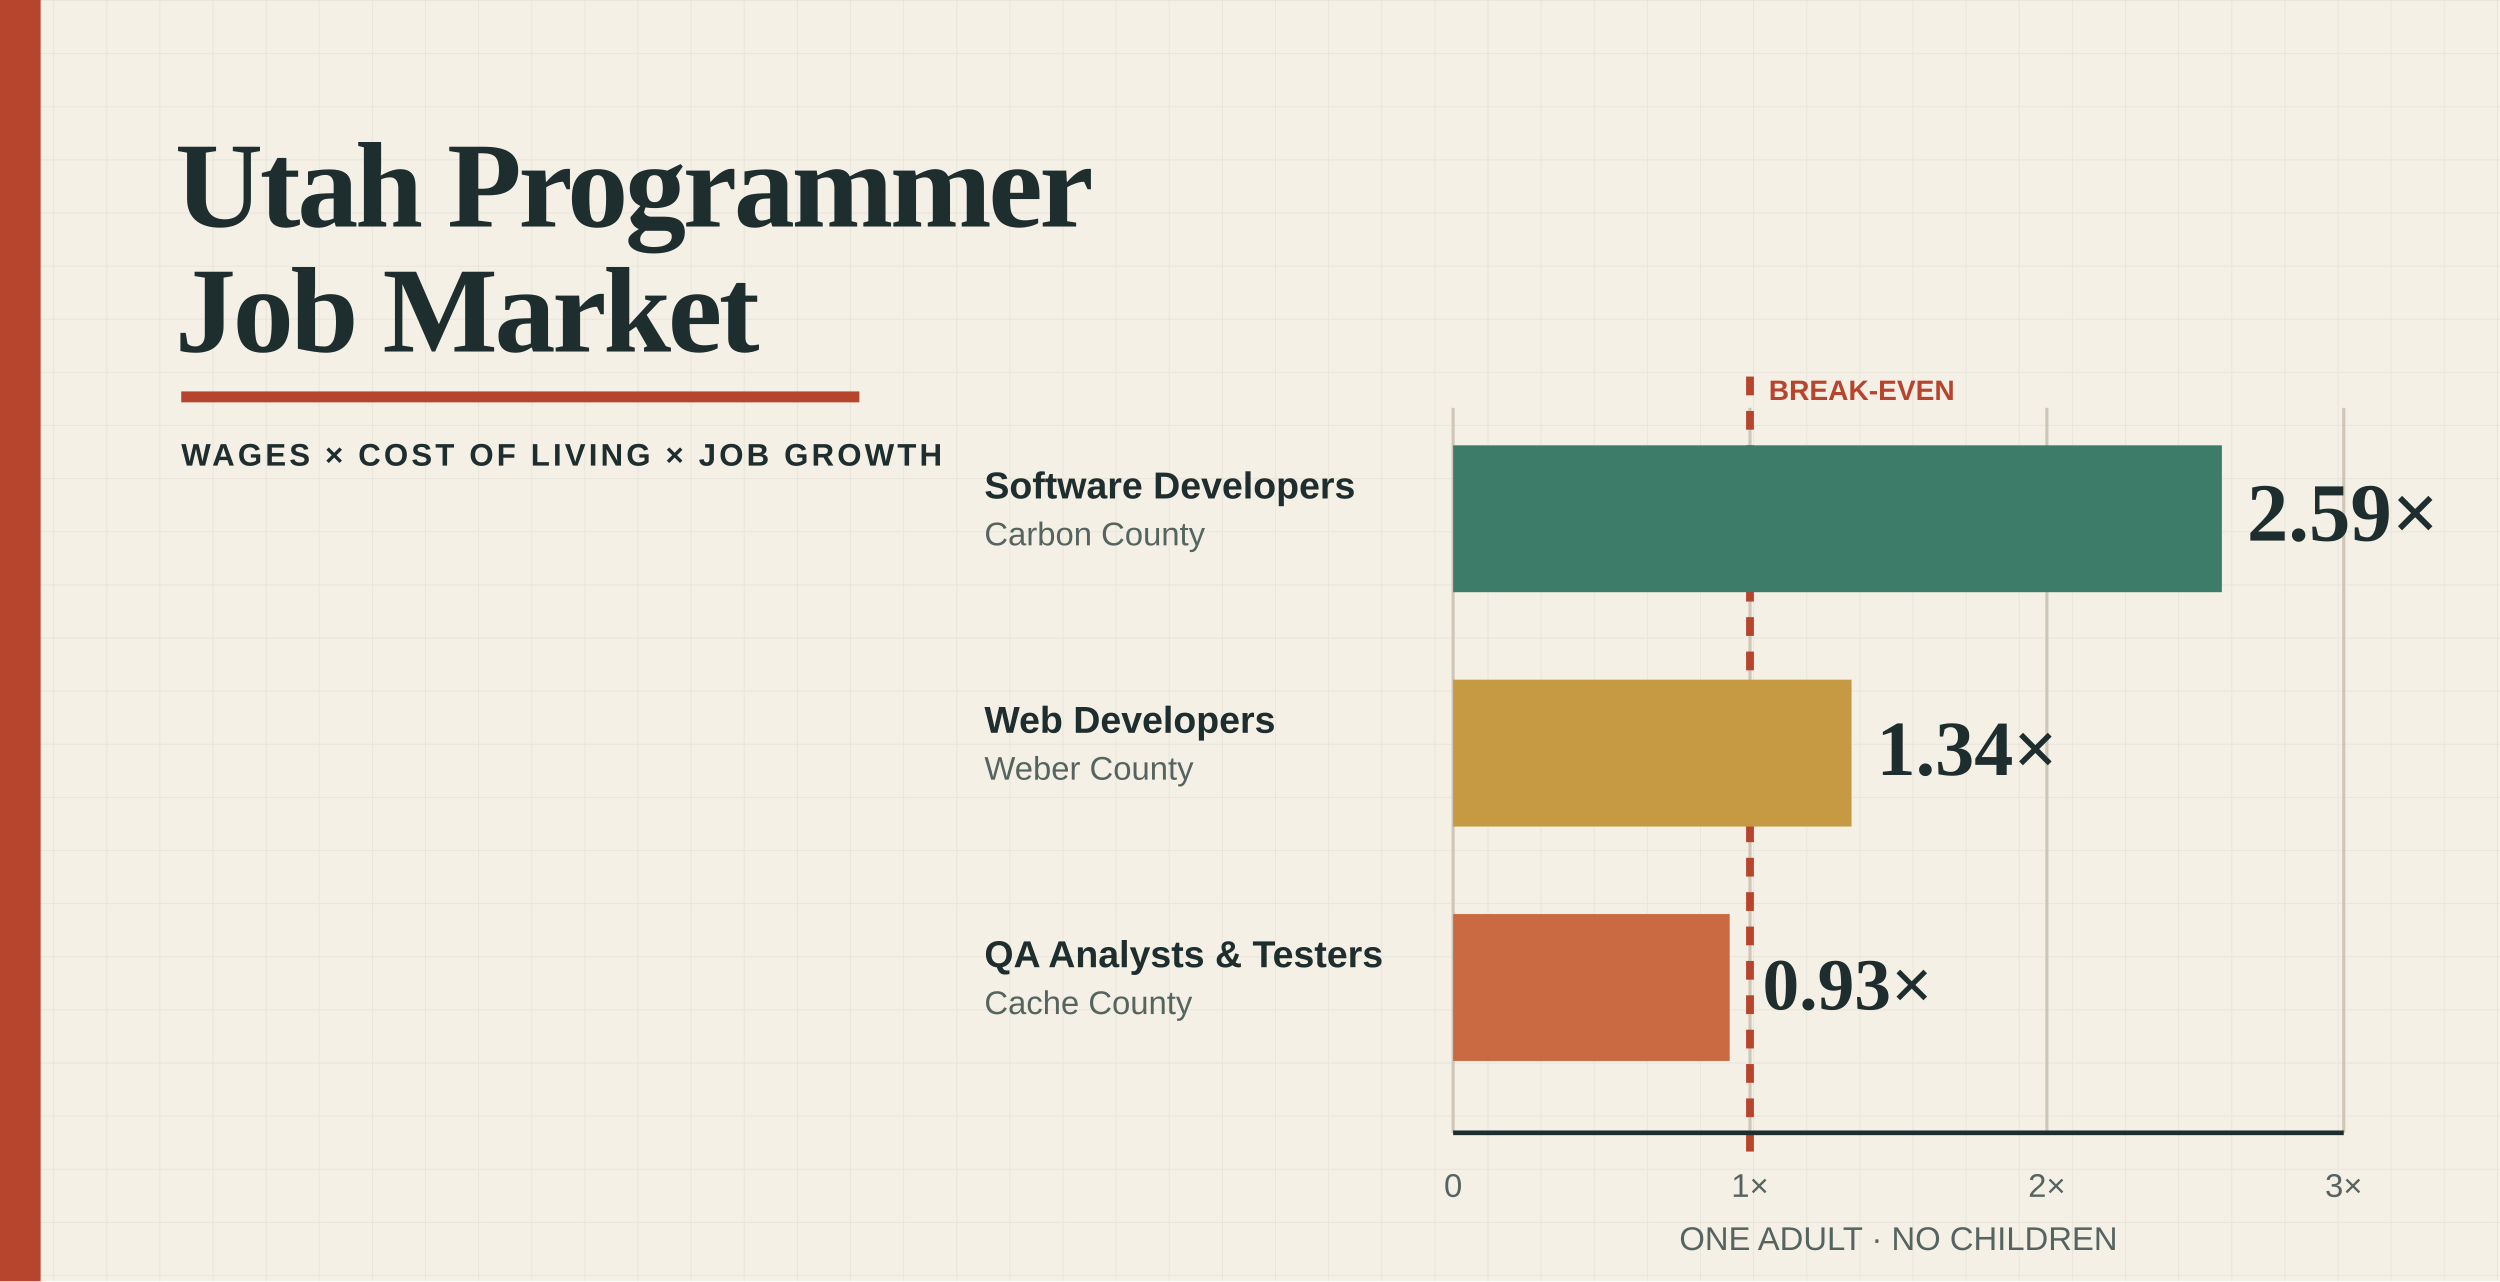
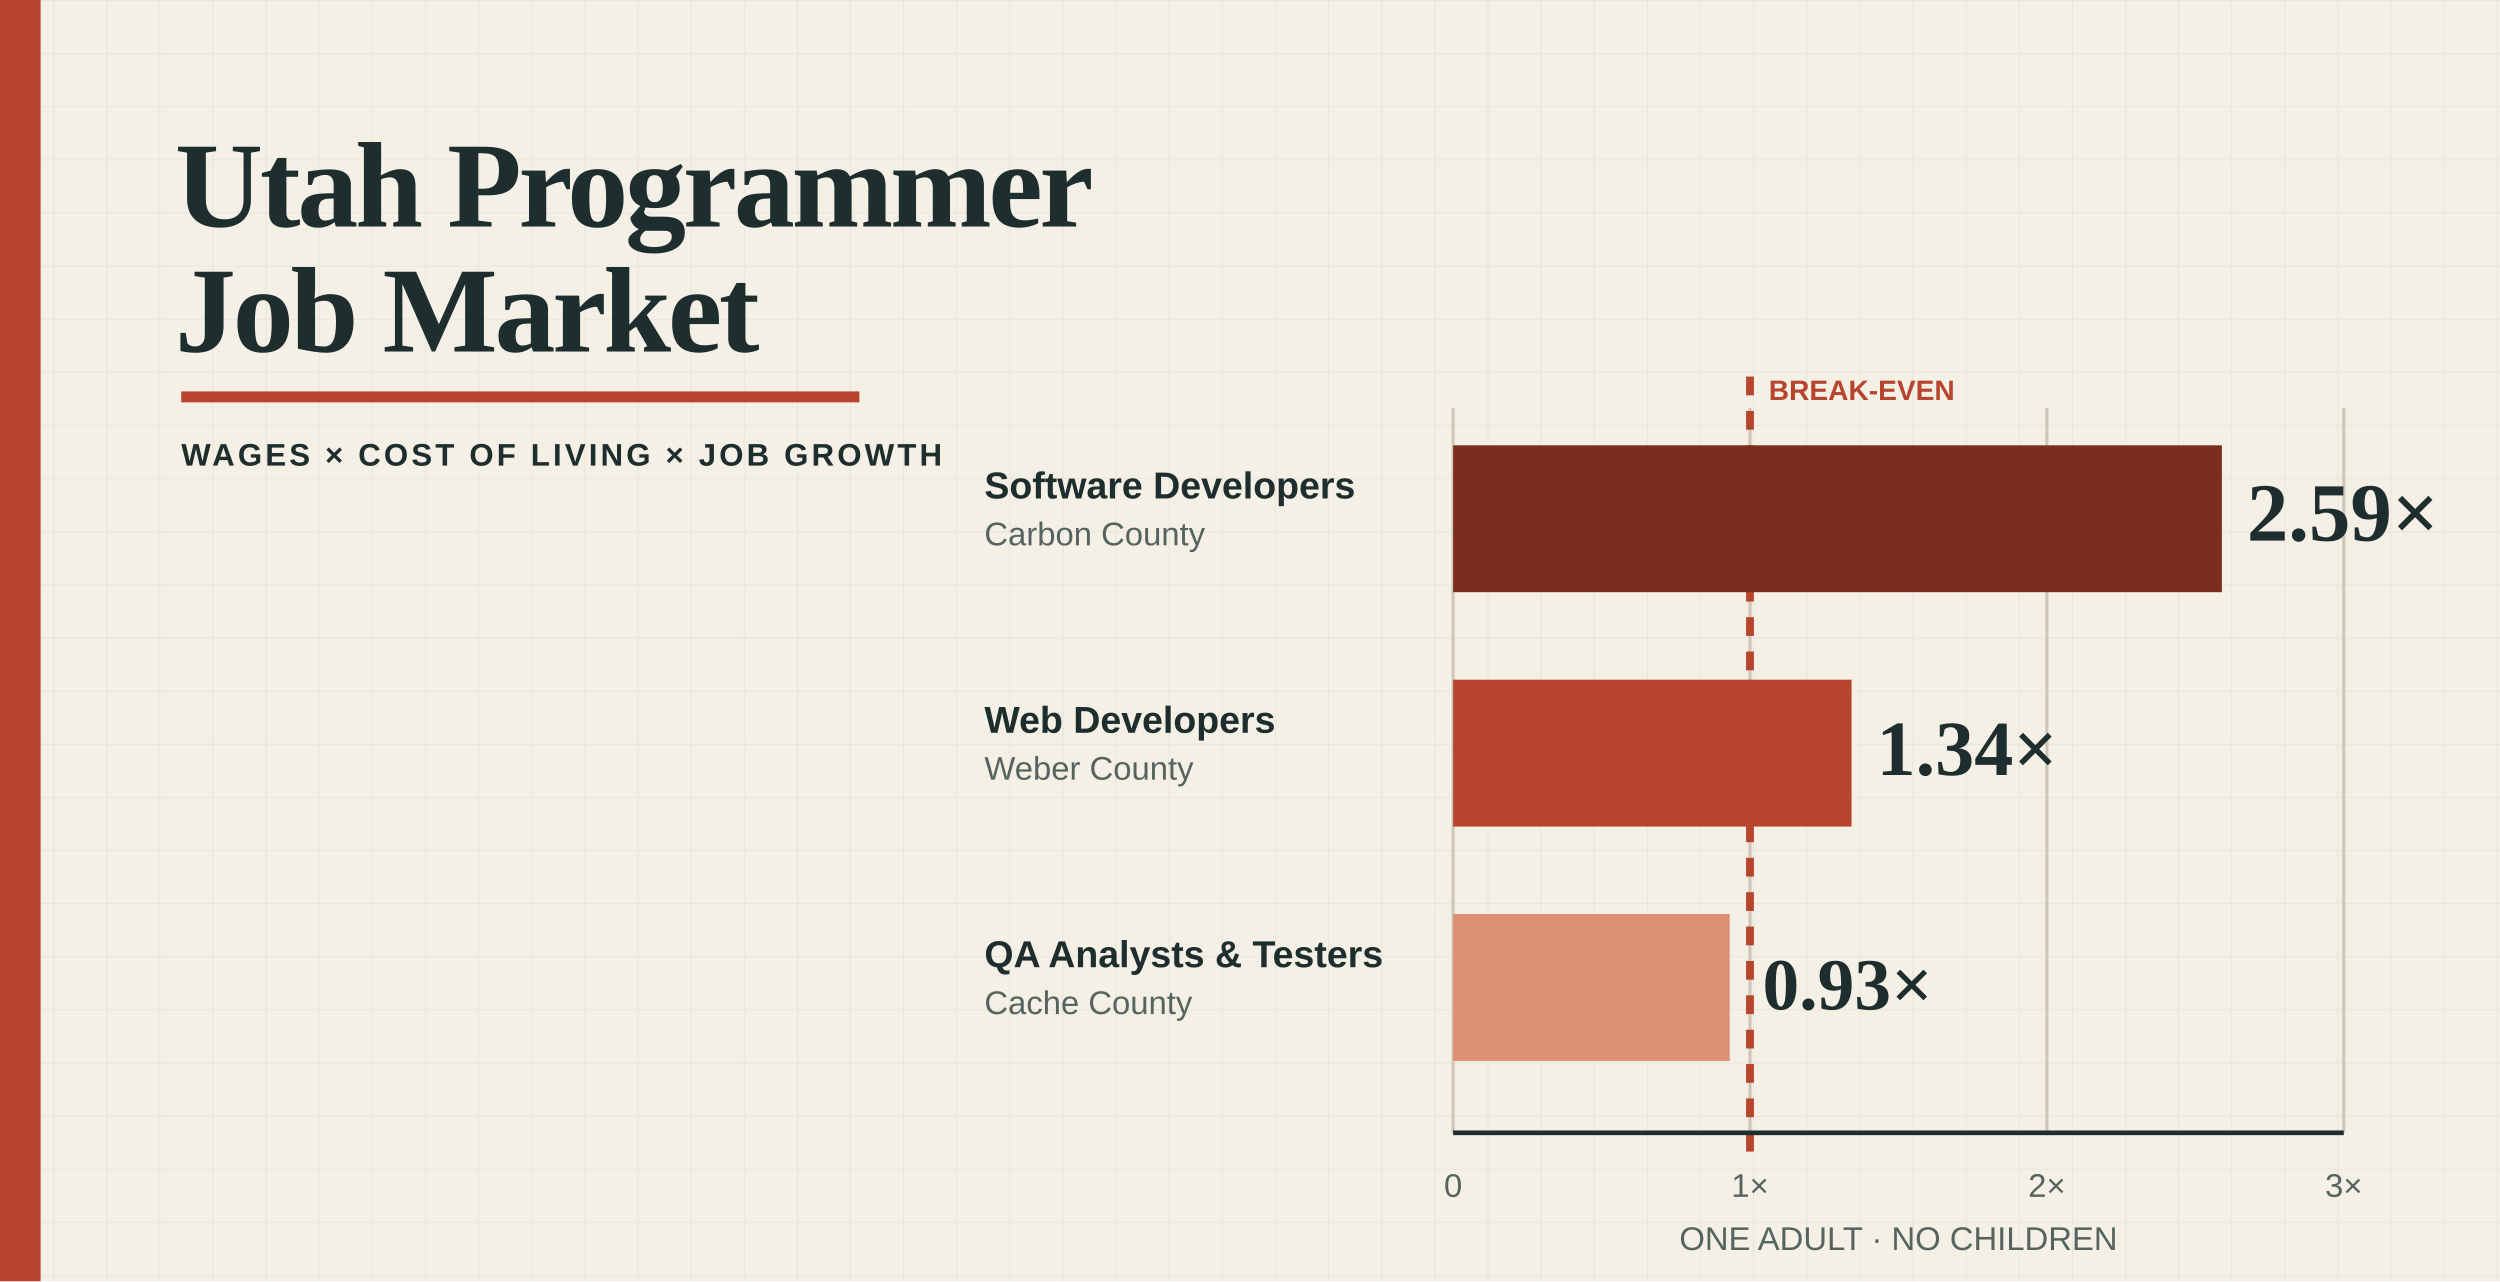
<svg xmlns="http://www.w3.org/2000/svg" width="1600" height="820" viewBox="0 0 1600 820" role="img" aria-labelledby="title desc">
  <defs>
    <pattern id="paperGrid" width="34" height="34" patternUnits="userSpaceOnUse">
      <path d="M34 0H0V34" fill="none" stroke="#1E2D2D" stroke-opacity="0.07" stroke-width="1" />
    </pattern>
  </defs>
  <rect width="1600" height="820" fill="#F4F0E6" />
  <rect width="1600" height="820" fill="url(#paperGrid)" />
  <rect x="0" y="0" width="26" height="820" fill="#B7442D" />
  <g fill="#1E2D2D">
    <text x="112" y="145" font-family="Georgia, 'Times New Roman', serif" font-size="78" font-weight="700" letter-spacing="-2">Utah Programmer</text>
    <text x="112" y="225" font-family="Georgia, 'Times New Roman', serif" font-size="78" font-weight="700" letter-spacing="-2">Job Market</text>
  </g>
  <line x1="116" y1="254" x2="550" y2="254" stroke="#B7442D" stroke-width="7" />
  <text x="116" y="298" fill="#1E2D2D" font-family="Arial, Helvetica, sans-serif" font-size="20" font-weight="700" letter-spacing="2">WAGES × COST OF LIVING × JOB GROWTH</text>
  <g transform="translate(600 155)">
    <g stroke="#CEC7B8" stroke-width="2">
      <line x1="330" y1="106" x2="330" y2="570" />
      <line x1="520" y1="106" x2="520" y2="570" />
      <line x1="710" y1="106" x2="710" y2="570" />
      <line x1="900" y1="106" x2="900" y2="570" />
    </g>
    <line x1="520" y1="86" x2="520" y2="584" stroke="#B7442D" stroke-width="5" stroke-dasharray="12 10" />
    <text x="532" y="101" fill="#B7442D" font-family="Arial, Helvetica, sans-serif" font-size="18" font-weight="700">BREAK-EVEN</text>
    <text x="30" y="164" fill="#1E2D2D" font-family="Arial, Helvetica, sans-serif" font-size="24" font-weight="700">Software Developers</text>
    <text x="30" y="194" fill="#56645F" font-family="Arial, Helvetica, sans-serif" font-size="21">Carbon County</text>
-     <rect x="330" y="130" width="492" height="94" fill="#3D7C69" />
+     <rect x="330" y="130" width="492" height="94" fill="#7A2E1D" />
    <text x="838" y="191" fill="#1E2D2D" font-family="Georgia, 'Times New Roman', serif" font-size="53" font-weight="700">2.59×</text>
    <text x="30" y="314" fill="#1E2D2D" font-family="Arial, Helvetica, sans-serif" font-size="24" font-weight="700">Web Developers</text>
    <text x="30" y="344" fill="#56645F" font-family="Arial, Helvetica, sans-serif" font-size="21">Weber County</text>
-     <rect x="330" y="280" width="255" height="94" fill="#C69A42" />
+     <rect x="330" y="280" width="255" height="94" fill="#B7442D" />
    <text x="601" y="341" fill="#1E2D2D" font-family="Georgia, 'Times New Roman', serif" font-size="50" font-weight="700">1.34×</text>
    <text x="30" y="464" fill="#1E2D2D" font-family="Arial, Helvetica, sans-serif" font-size="24" font-weight="700">QA Analysts &amp; Testers</text>
    <text x="30" y="494" fill="#56645F" font-family="Arial, Helvetica, sans-serif" font-size="21">Cache County</text>
-     <rect x="330" y="430" width="177" height="94" fill="#C96A42" />
+     <rect x="330" y="430" width="177" height="94" fill="#DE9074" />
    <text x="528" y="491" fill="#1E2D2D" font-family="Georgia, 'Times New Roman', serif" font-size="47" font-weight="700">0.93×</text>
    <line x1="330" y1="570" x2="900" y2="570" stroke="#1E2D2D" stroke-width="3" />
    <g fill="#56645F" font-family="Arial, Helvetica, sans-serif" font-size="21" text-anchor="middle">
      <text x="330" y="611">0</text>
      <text x="520" y="611">1×</text>
      <text x="710" y="611">2×</text>
      <text x="900" y="611">3×</text>
    </g>
    <text x="615" y="645" fill="#56645F" font-family="Arial, Helvetica, sans-serif" font-size="21" text-anchor="middle">ONE ADULT · NO CHILDREN</text>
  </g>
</svg>
